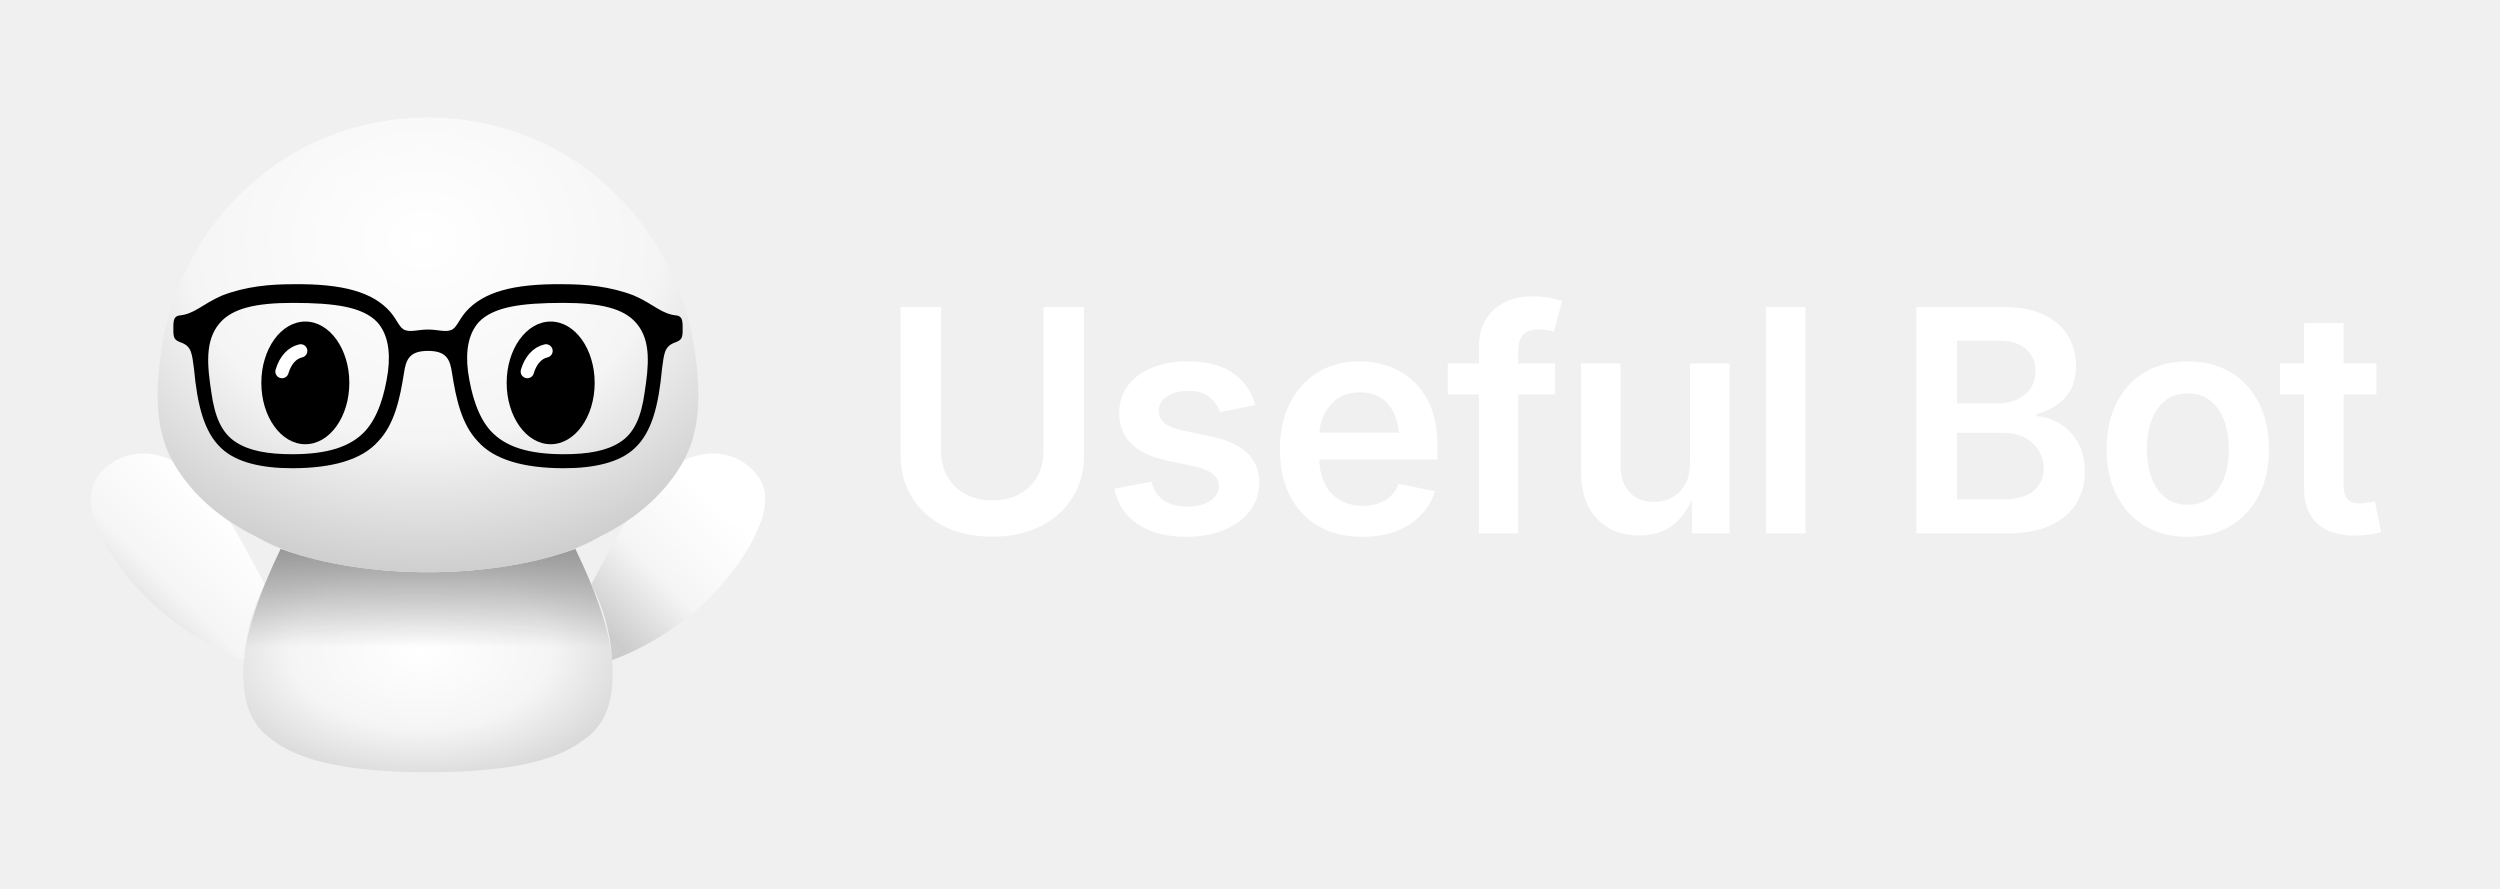
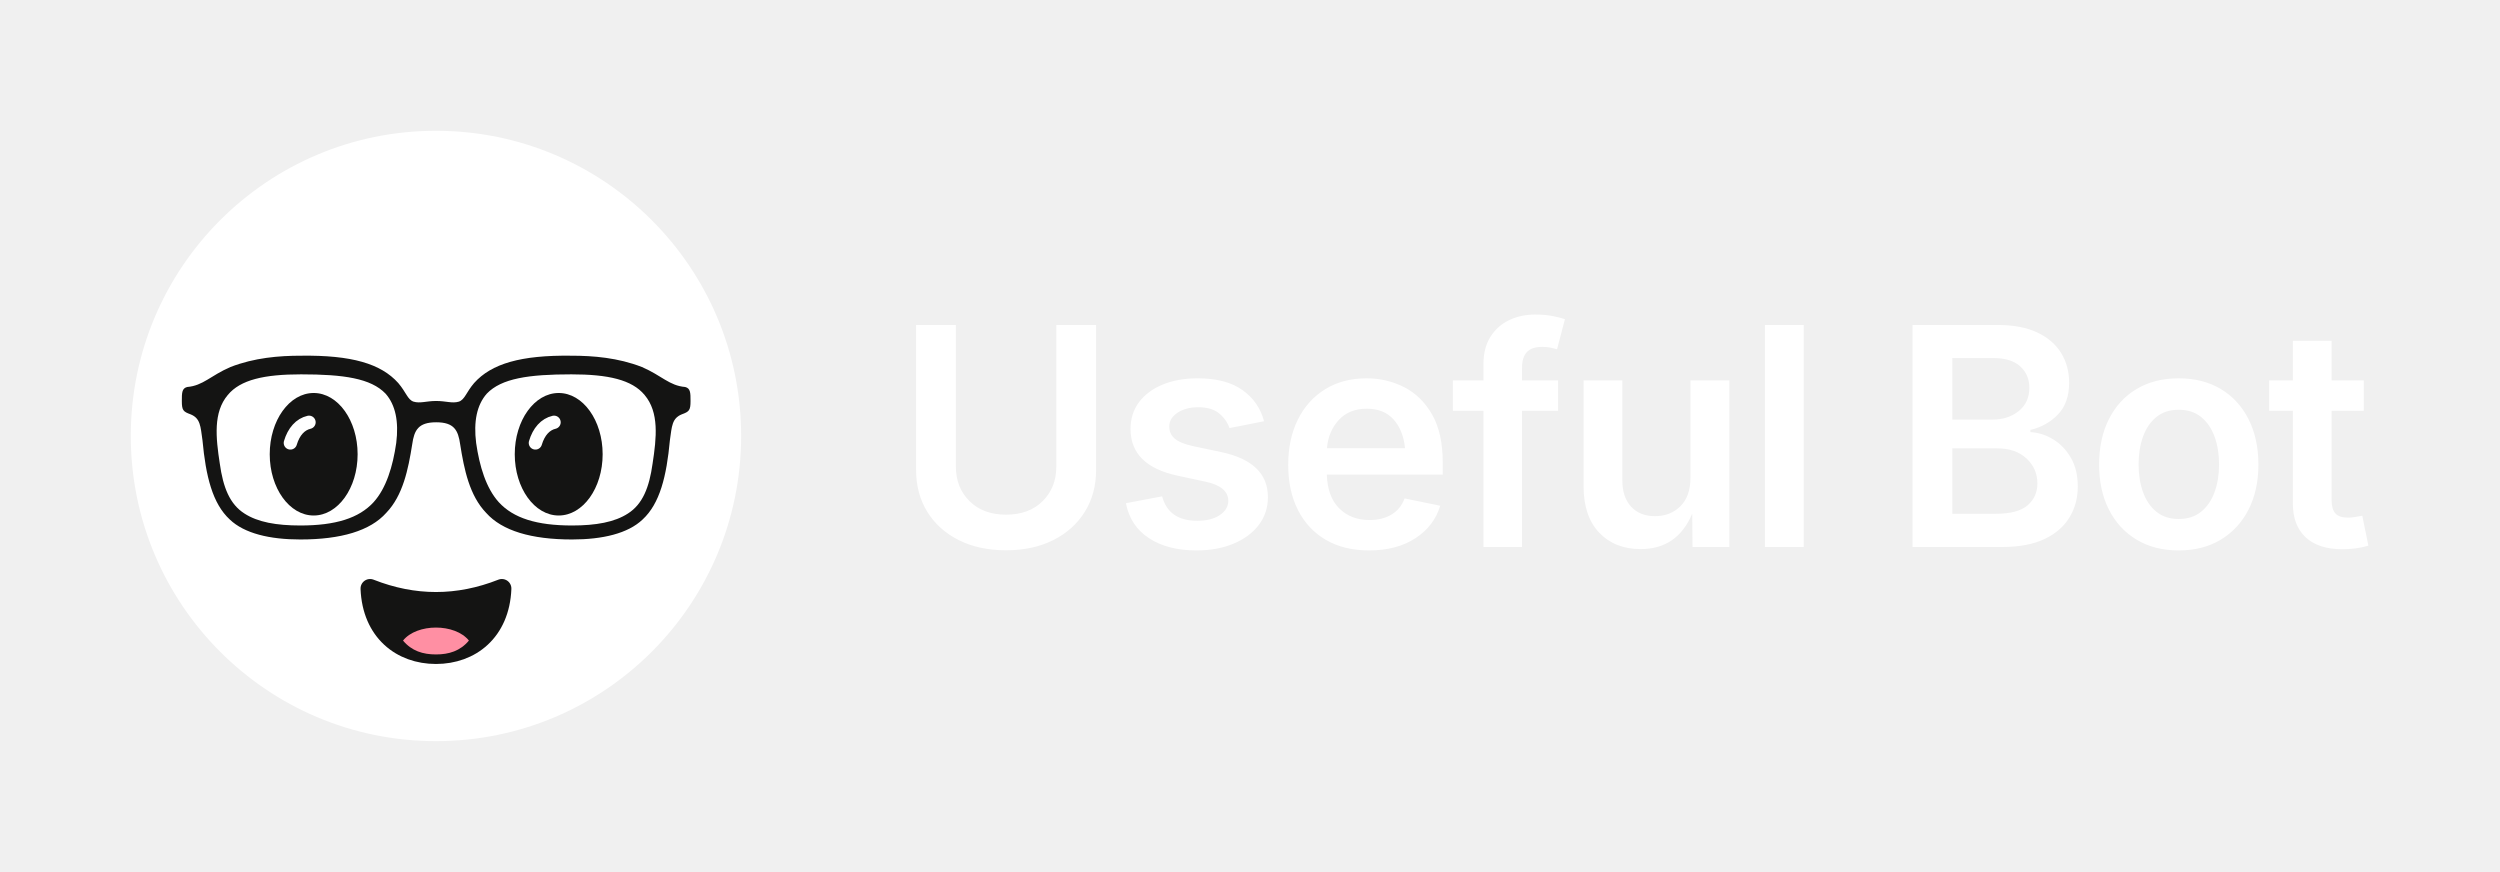
- <svg xmlns="http://www.w3.org/2000/svg" viewBox="0 0 1800 640">
-   <g transform="translate(-12)scale(.625)">
-     <defs>
-       <radialGradient id="head-depth" cx="49%" cy="27%" r="75%">
-         <stop offset="0" stop-color="#fff" />
-         <stop offset=".58" stop-color="#f5f5f5" />
-         <stop offset="1" stop-color="#ccc" />
-       </radialGradient>
-       <radialGradient id="body-depth" cx="48%" cy="46%" r="70%">
-         <stop offset="0" stop-color="#fff" />
-         <stop offset=".5" stop-color="#f5f5f5" />
-         <stop offset="1" stop-color="#ccc" />
-       </radialGradient>
-       <linearGradient id="arm-depth" x1="70%" x2="14%" y1="22%" y2="90%">
-         <stop offset="0" stop-color="#fff" />
-         <stop offset=".55" stop-color="#f5f5f5" />
-         <stop offset="1" stop-color="#ccc" />
-       </linearGradient>
-       <linearGradient id="neck-depth" x1="0" x2="0" y1="0" y2=".44">
-         <stop offset="0" stop-color="#999" />
-         <stop offset="1" stop-color="#999" stop-opacity="0" />
-       </linearGradient>
-     </defs>
-     <g id="mascot">
-       <g id="arm-left">
-         <path fill="url(#arm-depth)" d="M324.096 673.024c-26.112-47.616-58.368-117.504-102.912-140.544-29.952-16.896-59.136-9.984-75.264 2.304-28.416 20.736-26.88 48.384-9.984 82.944 30.72 62.208 93.696 116.736 164.352 142.848 1.536-33.024 10.752-62.208 23.808-87.552" />
+ <svg xmlns="http://www.w3.org/2000/svg" viewBox="0 0 1835 640">
+   <g transform="translate(-5.818 52.727)scale(.63636)">
+     <g id="head">
+       <circle cx="512" cy="420" r="352" fill="#fff" />
+     </g>
+     <g id="glasses">
+       <path fill="#141413" fill-rule="evenodd" d="M225.024 363.52c18.432-1.536 26.88-13.056 49.92-23.04 27.648-10.752 56.064-13.056 81.408-13.056 58.368-.768 92.16 9.216 112.128 31.488 9.216 10.752 10.752 19.2 17.664 21.504 7.68 2.304 14.592-.768 26.112-.768s18.432 3.072 26.112.768c6.912-2.304 8.448-10.752 17.664-21.504 19.968-22.272 53.76-32.256 112.128-31.488 25.344 0 53.76 2.304 81.408 13.056 23.04 9.984 31.488 21.504 49.92 23.04 6.144 1.536 6.144 6.912 6.144 16.128 0 10.752-1.536 12.288-9.984 15.36-11.52 4.608-11.52 13.824-13.824 29.952-3.84 41.472-11.52 72.96-31.488 91.392-16.896 16.128-46.08 23.04-81.408 23.04-46.848 0-80.64-9.984-99.072-30.72-19.2-19.968-25.344-49.92-29.952-79.104-2.304-16.128-6.912-25.344-27.648-25.344s-25.344 9.216-27.648 25.344c-4.608 29.184-10.752 59.136-29.952 79.104-18.432 20.736-52.224 30.72-99.072 30.72-35.328 0-64.512-6.912-81.408-23.04-19.968-18.432-27.648-49.92-31.488-91.392-2.304-16.128-2.304-25.344-13.824-29.952-8.448-3.072-9.984-4.608-9.984-15.36 0-9.216 0-14.592 6.144-16.128m131.328-14.592c-42.24 0-69.888 6.144-84.48 23.808-16.896 19.968-13.824 49.152-9.216 79.104 3.84 27.648 11.52 46.848 28.416 57.6 15.36 9.984 36.864 13.824 64.512 13.824 40.704 0 67.584-8.448 84.48-26.88 14.592-16.128 22.272-41.472 26.112-68.352 3.072-24.576-.768-43.776-12.288-56.832-16.896-17.664-48.384-22.272-97.536-22.272m311.808 0c-49.152 0-80.64 4.608-97.536 22.272-11.52 13.056-15.36 32.256-12.288 56.832 3.84 26.88 11.52 52.224 26.112 68.352 16.896 18.432 43.776 26.88 84.48 26.88 27.648 0 49.152-3.84 64.512-13.824 16.896-10.752 24.576-29.952 28.416-57.6 4.608-29.952 7.68-59.136-9.216-79.104-14.592-17.664-42.24-23.808-84.48-23.808" />
+     </g>
+     <g id="mouth">
+       <path fill="#141413" stroke="#141413" stroke-linejoin="round" stroke-width="22" d="M436 596q76 30 152 0c-2 50-36 76-76 76s-74-26-76-76Z" />
+       <path id="tongue" fill="#ff8fa3" d="M474 656c16-20 60-20 76 0-10 12-23 16-38 16s-28-4-38-16" />
+     </g>
+     <g id="eye-left">
+       <ellipse cx="370.944" cy="441.088" fill="#141413" rx="50.688" ry="70.656" />
+       <g id="eye-highlight-left">
+         <path fill="none" stroke="#fff" stroke-linecap="round" stroke-width="15.36" d="M365.568 404.224c-9.984 2.304-17.664 10.752-21.504 23.808" />
      </g>
-       <g id="arm-right">
-         <path fill="url(#arm-depth)" d="M700.416 673.024c26.112-47.616 58.368-117.504 102.912-140.544 29.952-16.896 59.136-9.984 75.264 2.304 28.416 20.736 26.88 48.384 9.984 82.944-30.72 62.208-93.696 116.736-164.352 142.848-1.536-33.024-10.752-62.208-23.808-87.552" />
-       </g>
-       <g id="body">
-         <path fill="url(#body-depth)" d="M342.528 632.32c-21.504 44.544-43.776 99.84-43.008 143.616 0 39.168 11.52 62.976 38.4 79.872C374.784 881.92 441.6 889.6 512.256 889.6s137.472-7.68 174.336-33.792c26.88-16.896 38.4-40.704 38.4-79.872.768-43.776-21.504-99.072-43.008-143.616-53.76 19.2-114.432 26.88-169.728 26.88s-115.968-7.68-169.728-26.88" />
-         <path fill="url(#neck-depth)" d="M342.528 632.32c-21.504 44.544-43.776 99.84-43.008 143.616 0 39.168 11.52 62.976 38.4 79.872C374.784 881.92 441.6 889.6 512.256 889.6s137.472-7.68 174.336-33.792c26.88-16.896 38.4-40.704 38.4-79.872.768-43.776-21.504-99.072-43.008-143.616-53.76 19.2-114.432 26.88-169.728 26.88s-115.968-7.68-169.728-26.88" />
-       </g>
-       <g id="head">
-         <path fill="url(#head-depth)" d="M512.256 135.424c-163.584 0-288 122.112-307.968 273.408-5.376 39.936-7.68 87.552 16.128 126.72q31.104 51.84 94.464 82.944c46.848 27.648 124.416 40.704 197.376 40.704s150.528-13.056 197.376-40.704q63.36-31.104 94.464-82.944c23.808-39.168 21.504-86.784 16.128-126.72-19.968-151.296-144.384-273.408-307.968-273.408" />
-       </g>
-       <g id="glasses">
-         <path fill-rule="evenodd" d="M225.024 363.52c18.432-1.536 26.88-13.056 49.92-23.04 27.648-10.752 56.064-13.056 81.408-13.056 58.368-.768 92.16 9.216 112.128 31.488 9.216 10.752 10.752 19.2 17.664 21.504 7.68 2.304 14.592-.768 26.112-.768s18.432 3.072 26.112.768c6.912-2.304 8.448-10.752 17.664-21.504 19.968-22.272 53.76-32.256 112.128-31.488 25.344 0 53.76 2.304 81.408 13.056 23.04 9.984 31.488 21.504 49.92 23.04 6.144 1.536 6.144 6.912 6.144 16.128 0 10.752-1.536 12.288-9.984 15.36-11.52 4.608-11.52 13.824-13.824 29.952-3.84 41.472-11.52 72.96-31.488 91.392-16.896 16.128-46.08 23.04-81.408 23.04-46.848 0-80.64-9.984-99.072-30.72-19.2-19.968-25.344-49.92-29.952-79.104-2.304-16.128-6.912-25.344-27.648-25.344s-25.344 9.216-27.648 25.344c-4.608 29.184-10.752 59.136-29.952 79.104-18.432 20.736-52.224 30.72-99.072 30.72-35.328 0-64.512-6.912-81.408-23.04-19.968-18.432-27.648-49.92-31.488-91.392-2.304-16.128-2.304-25.344-13.824-29.952-8.448-3.072-9.984-4.608-9.984-15.36 0-9.216 0-14.592 6.144-16.128m131.328-14.592c-42.24 0-69.888 6.144-84.48 23.808-16.896 19.968-13.824 49.152-9.216 79.104 3.84 27.648 11.52 46.848 28.416 57.6 15.36 9.984 36.864 13.824 64.512 13.824 40.704 0 67.584-8.448 84.48-26.88 14.592-16.128 22.272-41.472 26.112-68.352 3.072-24.576-.768-43.776-12.288-56.832-16.896-17.664-48.384-22.272-97.536-22.272m311.808 0c-49.152 0-80.64 4.608-97.536 22.272-11.52 13.056-15.36 32.256-12.288 56.832 3.84 26.88 11.52 52.224 26.112 68.352 16.896 18.432 43.776 26.88 84.48 26.88 27.648 0 49.152-3.84 64.512-13.824 16.896-10.752 24.576-29.952 28.416-57.6 4.608-29.952 7.68-59.136-9.216-79.104-14.592-17.664-42.24-23.808-84.48-23.808" />
-       </g>
-       <g id="eye-left">
-         <ellipse cx="370.944" cy="441.088" rx="50.688" ry="70.656" />
-         <g id="eye-highlight-left">
-           <path fill="none" stroke="#fff" stroke-linecap="round" stroke-width="15.36" d="M365.568 404.224c-9.984 2.304-17.664 10.752-21.504 23.808" />
-         </g>
-       </g>
-       <g id="eye-right">
-         <ellipse cx="653.568" cy="441.088" rx="50.688" ry="70.656" />
-         <g id="eye-highlight-right">
-           <path fill="none" stroke="#fff" stroke-linecap="round" stroke-width="15.36" d="M648.192 404.224c-9.984 2.304-17.664 10.752-21.504 23.808" />
-         </g>
+     </g>
+     <g id="eye-right">
+       <ellipse cx="653.568" cy="441.088" fill="#141413" rx="50.688" ry="70.656" />
+       <g id="eye-highlight-right">
+         <path fill="none" stroke="#fff" stroke-linecap="round" stroke-width="15.36" d="M648.192 404.224c-9.984 2.304-17.664 10.752-21.504 23.808" />
      </g>
    </g>
  </g>
-   <path fill="#fff" d="M714.469 386.406q-19.906 0-34.781-7.492t-23.079-20.781-8.203-30.68V221.031h29.203v104.016q0 15.312 10.008 25.266t26.852 9.953 26.851-9.953q10.008-9.954 10.008-25.266V221.031h29.203v106.422q0 17.391-8.258 30.68t-23.132 20.781-34.672 7.492m139.686.11q-21.109 0-34.835-9.024-13.727-9.023-16.899-25.648l26.578-5.031q4.813 17.937 25.703 17.937 10.5 0 16.68-4.211t6.18-10.445q0-10.391-16.516-14l-20.891-4.485q-34.343-7.437-34.343-34.234 0-11.375 6.234-19.687t17.336-12.907q11.102-4.593 25.758-4.593 20.781 0 32.867 8.64t15.805 22.86l-25.375 5.031q-2.188-6.344-7.657-10.828-5.468-4.485-15.312-4.485-8.969 0-15.094 3.992t-6.125 10.227q0 5.359 3.992 8.805t13.399 5.523l20.781 4.375q34.234 7.328 34.234 33.031 0 11.594-6.671 20.399t-18.539 13.781-27.29 4.977m126.781 0q-18.484 0-31.773-7.766-13.29-7.766-20.454-21.875t-7.164-33.25q0-18.812 7.055-33.086t20.016-22.312 30.461-8.039q14.875 0 27.617 6.507 12.742 6.508 20.508 20.125t7.765 35.055v8.969h-85.094q.547 16.297 9.133 24.828t22.258 8.531q9.406 0 16.133-4.047t9.57-11.812l26.141 5.359q-4.375 14.766-18.102 23.789t-34.07 9.024m-30.953-75.032h57.312q-1.312-13.125-8.367-21.054-7.055-7.93-19.742-7.93-13.016 0-20.617 8.367t-8.586 20.617m143.187-49.765h26.468v22.312h-26.468V384h-28.329v-99.969h-22.421v-22.312h22.421v-11.703q0-12.141 5.141-20.289t13.727-12.25 19.086-4.102q7.546 0 13.343 1.203t8.532 2.188l-5.797 22.093q-1.86-.546-4.539-1.148-2.68-.602-6.289-.602-7.985 0-11.43 3.938-3.445 3.937-3.445 11.156m87.077 133.328q-18.922 0-30.406-12.031-11.485-12.031-11.485-34.016v-77.765h28.438v73.39q0 12.25 6.398 19.25 6.399 7 17.555 7 11.375 0 18.703-7.328t7.328-20.672v-71.64h28.547V384h-27.015l-.219-24.5q-10.938 26.031-37.844 26.031m91.234-164.5h28.437V384h-28.437m174.045 0h-65.734V221.031h62.343q17.61 0 29.258 5.524 11.649 5.523 17.5 15.093t5.852 21.711q0 14.875-8.258 23.407t-20.18 11.265v1.641q8.641.437 16.625 5.25 7.985 4.812 13.071 13.562t5.086 21.11q0 12.687-6.125 22.75-6.125 10.062-18.43 15.859T1445.526 384m-36.531-72.406v48.015h31.937q16.188 0 23.352-6.234t7.164-15.969q0-10.937-7.984-18.375-7.985-7.437-21.547-7.437zm0-66.281v45.171h29.422q11.593 0 19.359-6.289t7.766-17.117q0-9.515-6.672-15.64t-19.797-6.125m136.077 141.203q-17.828 0-30.953-7.93t-20.289-22.094-7.164-32.976q0-19.032 7.164-33.305t20.289-22.148 30.953-7.875 30.953 7.875 20.344 22.148 7.219 33.305q0 18.812-7.219 32.976t-20.344 22.094-30.953 7.93m0-23.078q9.953 0 16.516-5.36 6.562-5.359 9.844-14.437t3.281-20.235q0-11.265-3.281-20.343-3.282-9.079-9.844-14.438-6.563-5.359-16.516-5.359-9.843 0-16.406 5.359t-9.789 14.438q-3.227 9.078-3.227 20.343 0 11.157 3.227 20.235t9.789 14.437q6.563 5.36 16.406 5.36m112.234-101.719h23.625v22.312h-23.625v65.516q0 6.672 2.789 9.789t9.352 3.117q1.968 0 5.14-.492t5.25-.93l4.485 21.985q-4.704 1.422-9.625 2.023t-9.407.602q-17.609 0-27.015-8.75-9.407-8.75-9.407-24.938v-67.922h-17.39v-22.312h17.39v-29.094h28.438" />
+   <path fill="#fff" d="M738.469 403.906q-19.906 0-34.781-7.492t-23.079-20.781-8.203-30.68V238.531h29.203v104.016q0 15.312 10.008 25.266t26.852 9.953 26.851-9.953q10.008-9.954 10.008-25.266V238.531h29.203v106.422q0 17.391-8.258 30.68t-23.132 20.781-34.672 7.492m139.686.11q-21.109 0-34.835-9.024-13.727-9.023-16.899-25.648l26.578-5.031q4.813 17.937 25.703 17.937 10.5 0 16.68-4.211t6.18-10.445q0-10.391-16.516-14l-20.891-4.485q-34.343-7.437-34.343-34.234 0-11.375 6.234-19.687t17.336-12.907q11.102-4.593 25.758-4.593 20.781 0 32.867 8.64t15.805 22.86l-25.375 5.031q-2.188-6.344-7.657-10.828-5.468-4.485-15.312-4.485-8.969 0-15.094 3.992t-6.125 10.227q0 5.359 3.992 8.805t13.399 5.523l20.781 4.375q34.234 7.328 34.234 33.031 0 11.594-6.671 20.399t-18.539 13.781-27.29 4.977m126.781 0q-18.484 0-31.773-7.766-13.29-7.766-20.454-21.875t-7.164-33.25q0-18.812 7.055-33.086t20.016-22.312 30.461-8.039q14.875 0 27.617 6.507 12.742 6.508 20.508 20.125t7.765 35.055v8.969h-85.094q.547 16.297 9.133 24.828t22.258 8.531q9.406 0 16.133-4.047t9.57-11.812l26.141 5.359q-4.375 14.766-18.102 23.789t-34.07 9.024m-30.953-75.032h57.312q-1.312-13.125-8.367-21.054-7.055-7.93-19.742-7.93-13.016 0-20.617 8.367t-8.586 20.617m143.187-49.765h26.468v22.312h-26.468V401.5h-28.329v-99.969h-22.421v-22.312h22.421v-11.703q0-12.141 5.141-20.289t13.727-12.25 19.086-4.102q7.546 0 13.343 1.203t8.532 2.188l-5.797 22.093q-1.86-.546-4.539-1.148-2.68-.602-6.289-.602-7.985 0-11.43 3.938-3.445 3.937-3.445 11.156m87.077 133.328q-18.922 0-30.406-12.031-11.485-12.031-11.485-34.016v-77.765h28.438v73.39q0 12.25 6.398 19.25 6.399 7 17.555 7 11.375 0 18.703-7.328t7.328-20.672v-71.64h28.547V401.5h-27.015l-.219-24.5q-10.938 26.031-37.844 26.031m91.234-164.5h28.437V401.5h-28.437m174.045 0h-65.734V238.531h62.343q17.61 0 29.258 5.524 11.649 5.523 17.5 15.093t5.852 21.711q0 14.875-8.258 23.407t-20.18 11.265v1.641q8.641.437 16.625 5.25 7.985 4.812 13.071 13.562t5.086 21.11q0 12.687-6.125 22.75-6.125 10.062-18.43 15.859t-31.008 5.797m-36.531-72.406v48.015h31.937q16.188 0 23.352-6.234t7.164-15.969q0-10.937-7.984-18.375-7.985-7.437-21.547-7.437zm0-66.281v45.171h29.422q11.593 0 19.359-6.289t7.766-17.117q0-9.515-6.672-15.64t-19.797-6.125m136.077 141.203q-17.828 0-30.953-7.93t-20.289-22.094-7.164-32.976q0-19.032 7.164-33.305t20.289-22.148 30.953-7.875 30.953 7.875 20.344 22.148 7.219 33.305q0 18.812-7.219 32.976t-20.344 22.094-30.953 7.93m0-23.078q9.953 0 16.516-5.36 6.562-5.359 9.844-14.437t3.281-20.235q0-11.265-3.281-20.343-3.282-9.079-9.844-14.438-6.563-5.359-16.516-5.359-9.843 0-16.406 5.359t-9.789 14.438q-3.227 9.078-3.227 20.343 0 11.157 3.227 20.235t9.789 14.437q6.563 5.36 16.406 5.36m112.234-101.719h23.625v22.312h-23.625v65.516q0 6.672 2.789 9.789t9.352 3.117q1.968 0 5.14-.492t5.25-.93l4.485 21.985q-4.704 1.422-9.625 2.023t-9.407.602q-17.609 0-27.015-8.75-9.407-8.75-9.407-24.938v-67.922h-17.39v-22.312h17.39v-29.094h28.438" />
</svg>
